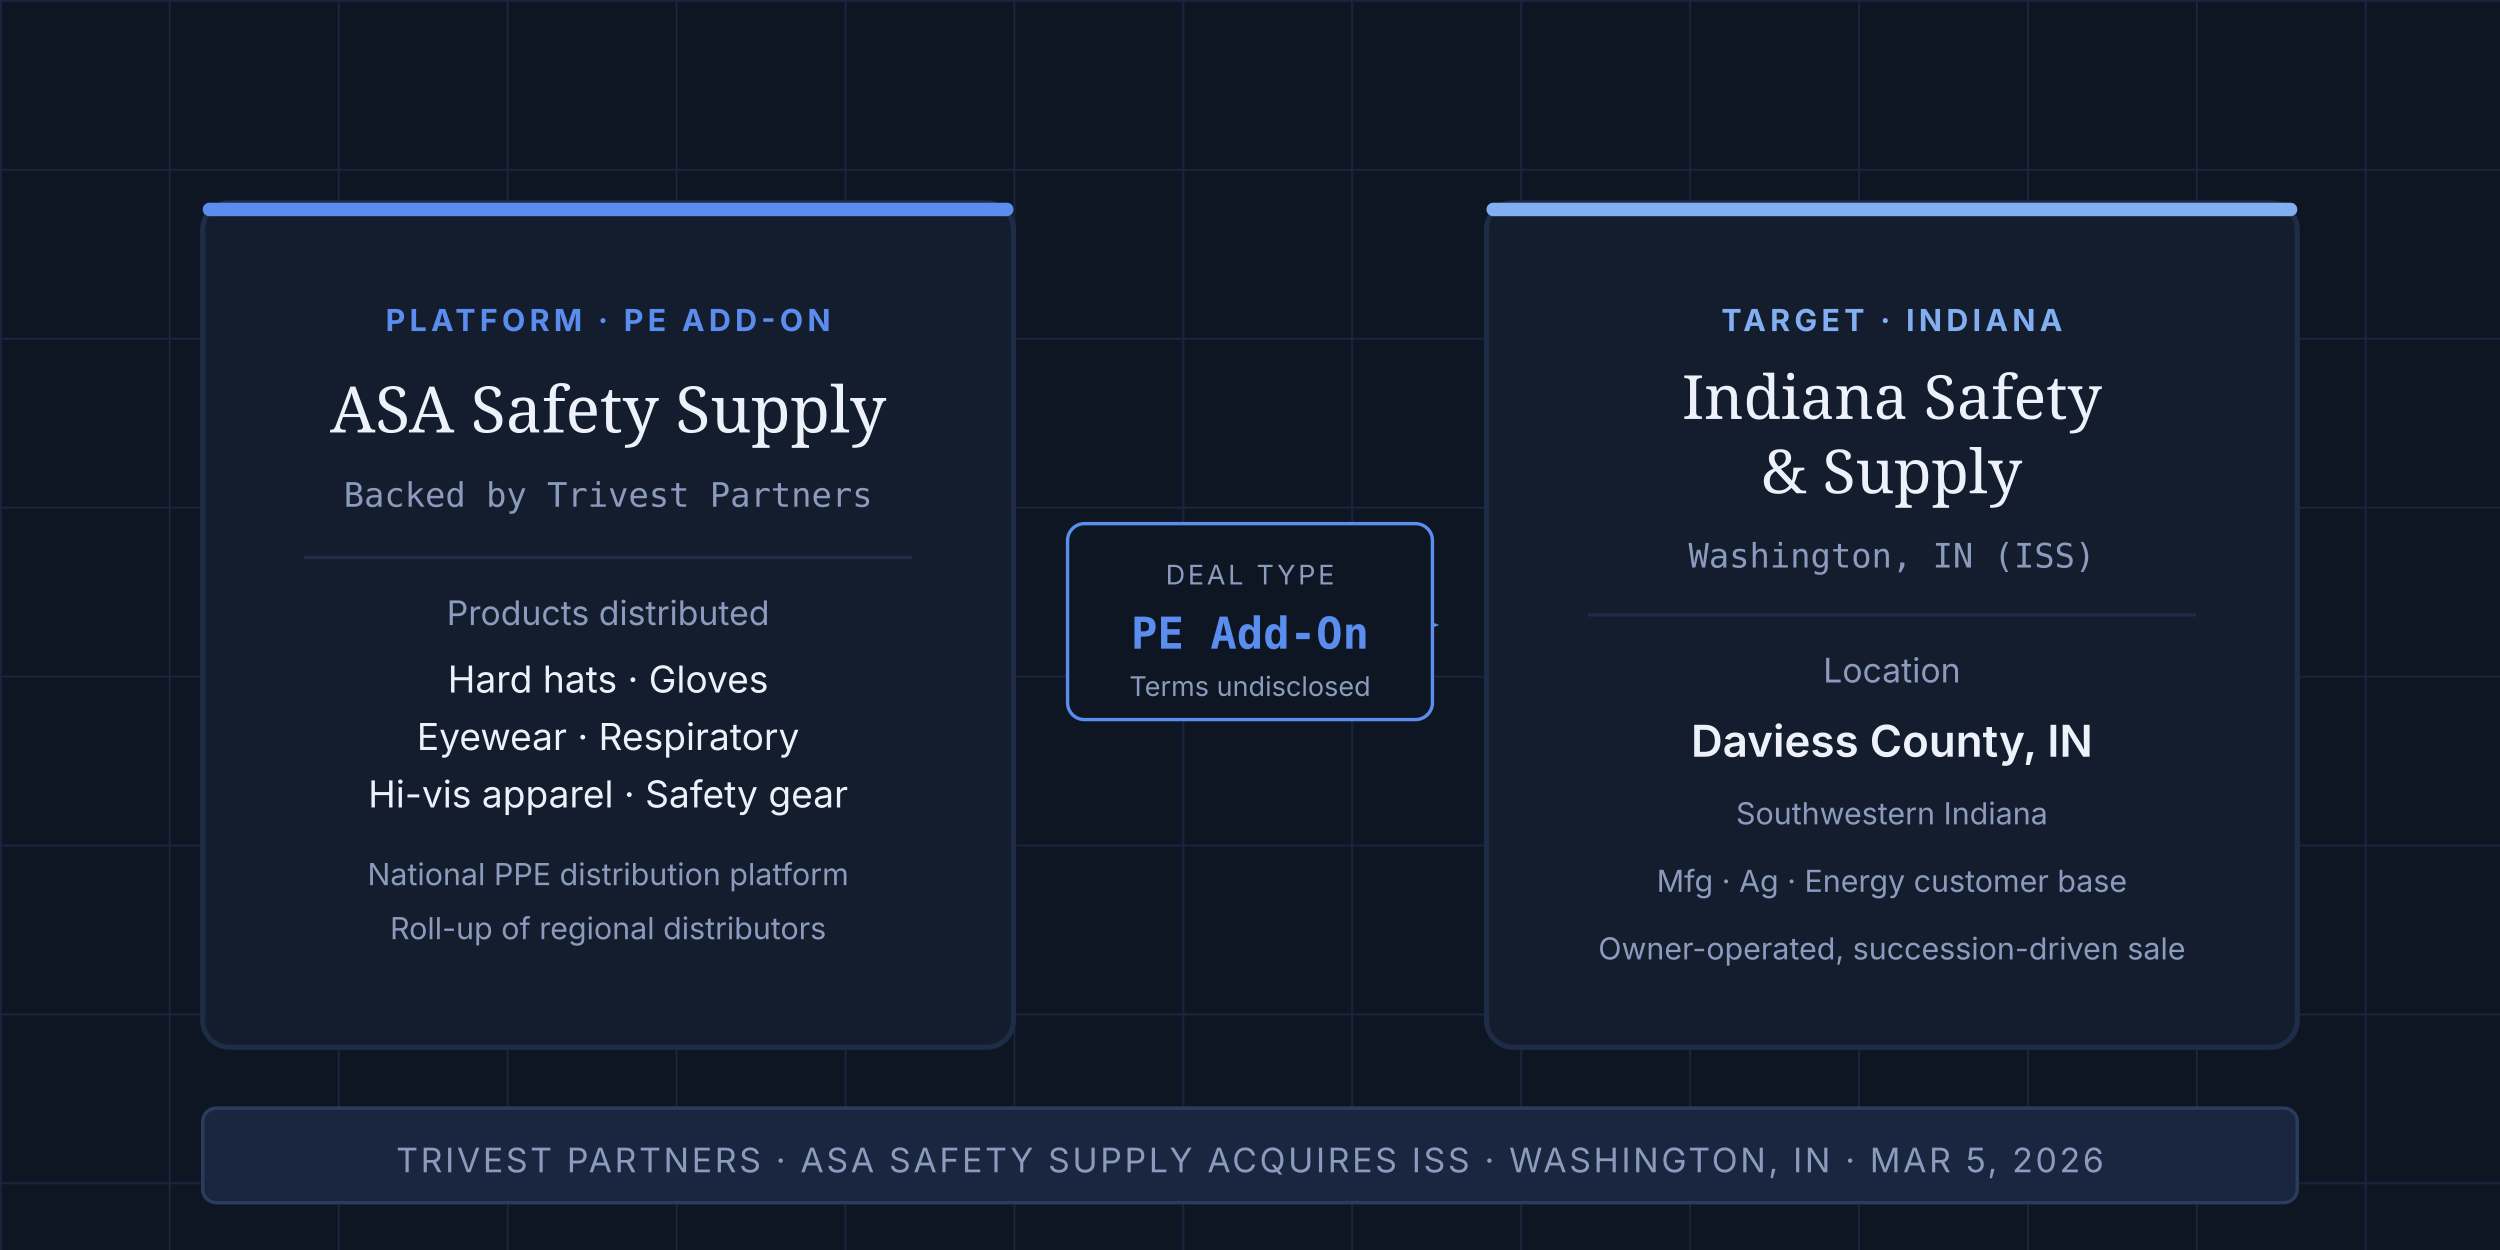
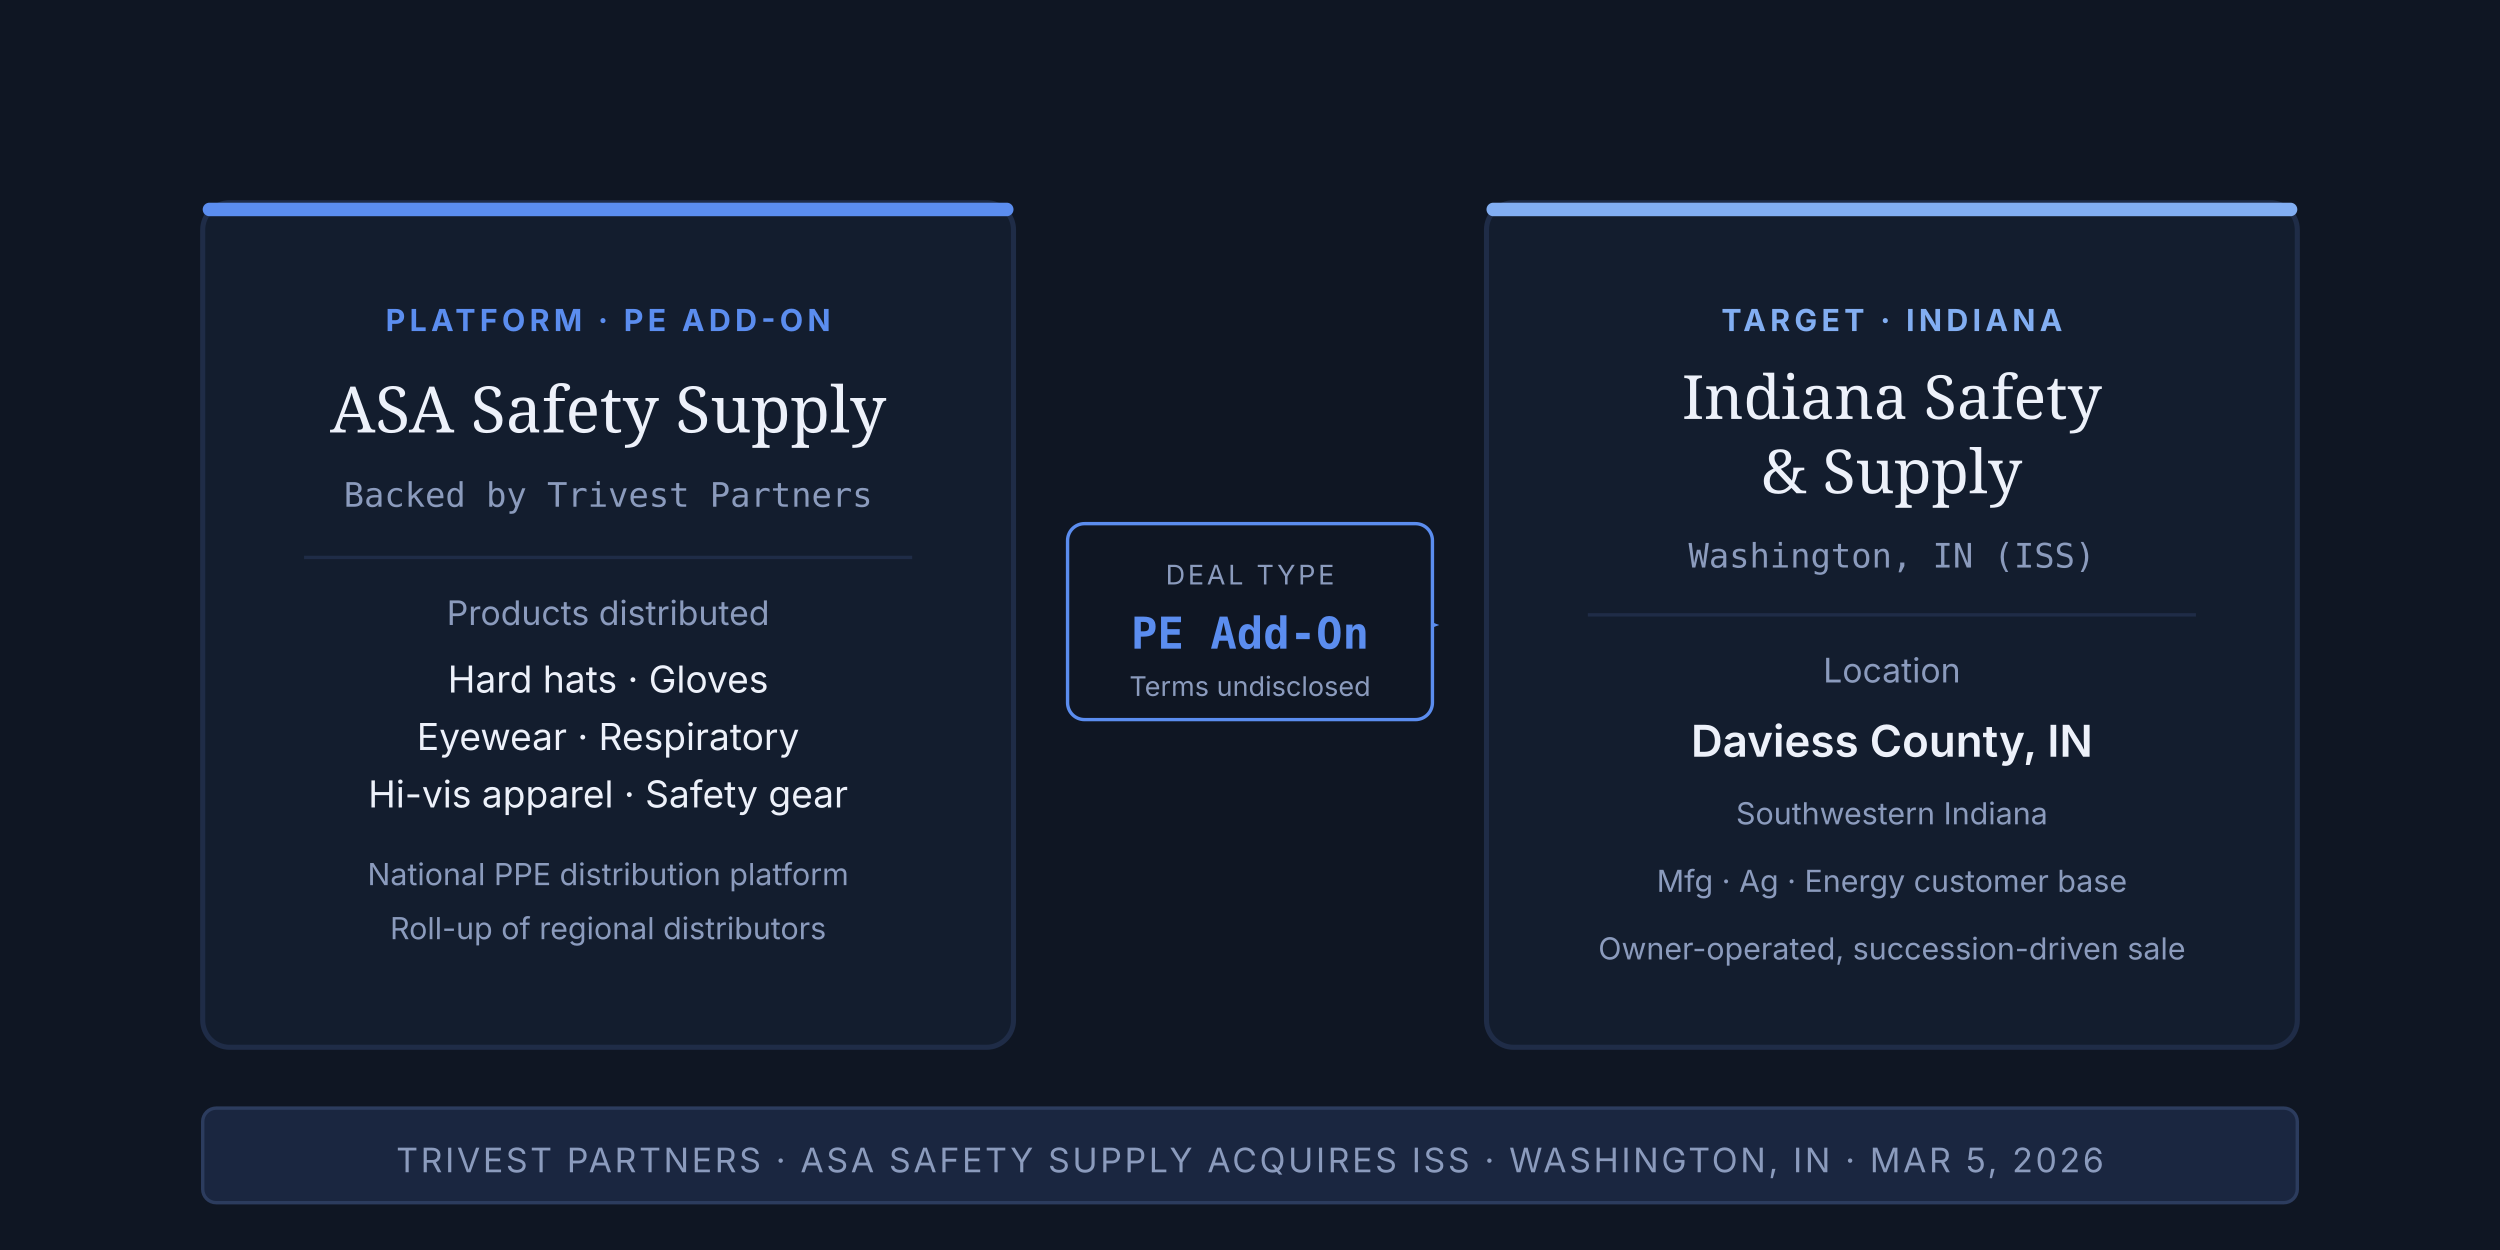
<svg xmlns="http://www.w3.org/2000/svg" viewBox="0 0 740 370" style="width:100%;height:100%;display:block;">
  <rect width="740" height="370" fill="#0f1623" />
  <defs>
-     <pattern id="g4" width="50" height="50" patternUnits="userSpaceOnUse">
-       <path d="M50 0L0 0 0 50" fill="none" stroke="#1a2640" stroke-width="1" />
-     </pattern>
    <marker id="arr4" markerWidth="8" markerHeight="6" refX="7" refY="3" orient="auto">
      <path d="M0,0 L8,3 L0,6 Z" fill="#5b8def" />
    </marker>
  </defs>
-   <rect width="740" height="370" fill="url(#g4)" />
  <rect x="60" y="60" width="240" height="250" rx="8" fill="#131d2e" stroke="#1f2c47" stroke-width="1.5" />
  <rect x="60" y="60" width="240" height="4" rx="2" fill="#5b8def" />
  <text x="180" y="98" text-anchor="middle" fill="#5b8def" font-family="Inter,sans-serif" font-size="9" letter-spacing="0.14em" font-weight="700">PLATFORM · PE ADD-ON</text>
  <text x="180" y="128" text-anchor="middle" fill="#edf1fa" font-family="DM Serif Display,Georgia,serif" font-size="19">ASA Safety Supply</text>
  <text x="180" y="150" text-anchor="middle" fill="#8b9bbd" font-family="JetBrains Mono,monospace" font-size="10">Backed by Trivest Partners</text>
  <line x1="90" y1="165" x2="270" y2="165" stroke="#1f2c47" stroke-width="1" />
  <text x="180" y="185" text-anchor="middle" fill="#8b9bbd" font-family="Inter,sans-serif" font-size="10">Products distributed</text>
  <text x="180" y="205" text-anchor="middle" fill="#edf1fa" font-family="Inter,sans-serif" font-size="11">Hard hats · Gloves</text>
  <text x="180" y="222" text-anchor="middle" fill="#edf1fa" font-family="Inter,sans-serif" font-size="11">Eyewear · Respiratory</text>
  <text x="180" y="239" text-anchor="middle" fill="#edf1fa" font-family="Inter,sans-serif" font-size="11">Hi-vis apparel · Safety gear</text>
  <text x="180" y="262" text-anchor="middle" fill="#8b9bbd" font-family="Inter,sans-serif" font-size="9">National PPE distribution platform</text>
  <text x="180" y="278" text-anchor="middle" fill="#8b9bbd" font-family="Inter,sans-serif" font-size="9">Roll-up of regional distributors</text>
  <line x1="316" y1="185" x2="424" y2="185" stroke="#5b8def" stroke-width="2" marker-end="url(#arr4)" />
  <rect x="316" y="155" width="108" height="58" rx="5" fill="#0f1623" stroke="#5b8def" stroke-width="1" />
  <text x="370" y="173" text-anchor="middle" fill="#8b9bbd" font-family="Inter,sans-serif" font-size="8" letter-spacing="0.1em">DEAL TYPE</text>
  <text x="370" y="192" text-anchor="middle" fill="#5b8def" font-family="JetBrains Mono,monospace" font-size="13" font-weight="600">PE Add-On</text>
  <text x="370" y="206" text-anchor="middle" fill="#8b9bbd" font-family="Inter,sans-serif" font-size="8">Terms undisclosed</text>
  <rect x="440" y="60" width="240" height="250" rx="8" fill="#131d2e" stroke="#1f2c47" stroke-width="1.5" />
  <rect x="440" y="60" width="240" height="4" rx="2" fill="#82aef2" />
  <text x="560" y="98" text-anchor="middle" fill="#82aef2" font-family="Inter,sans-serif" font-size="9" letter-spacing="0.14em" font-weight="700">TARGET · INDIANA</text>
  <text x="560" y="124" text-anchor="middle" fill="#edf1fa" font-family="DM Serif Display,Georgia,serif" font-size="18">Indiana Safety</text>
  <text x="560" y="146" text-anchor="middle" fill="#edf1fa" font-family="DM Serif Display,Georgia,serif" font-size="18">&amp; Supply</text>
  <text x="560" y="168" text-anchor="middle" fill="#8b9bbd" font-family="JetBrains Mono,monospace" font-size="10">Washington, IN (ISS)</text>
  <line x1="470" y1="182" x2="650" y2="182" stroke="#1f2c47" stroke-width="1" />
  <text x="560" y="202" text-anchor="middle" fill="#8b9bbd" font-family="Inter,sans-serif" font-size="10">Location</text>
  <text x="560" y="224" text-anchor="middle" fill="#edf1fa" font-family="Inter,sans-serif" font-size="13" font-weight="600">Daviess County, IN</text>
  <text x="560" y="244" text-anchor="middle" fill="#8b9bbd" font-family="Inter,sans-serif" font-size="9">Southwestern Indiana</text>
  <text x="560" y="264" text-anchor="middle" fill="#8b9bbd" font-family="Inter,sans-serif" font-size="9">Mfg · Ag · Energy customer base</text>
  <text x="560" y="284" text-anchor="middle" fill="#8b9bbd" font-family="Inter,sans-serif" font-size="9">Owner-operated, succession-driven sale</text>
  <rect x="60" y="328" width="620" height="28" rx="4" fill="#1a2640" stroke="#2c3c5e" />
  <text x="370" y="347" text-anchor="middle" fill="#8b9bbd" font-family="Inter,sans-serif" font-size="10" letter-spacing="0.08em">TRIVEST PARTNERS · ASA SAFETY SUPPLY ACQUIRES ISS · WASHINGTON, IN · MAR 5, 2026</text>
</svg>
